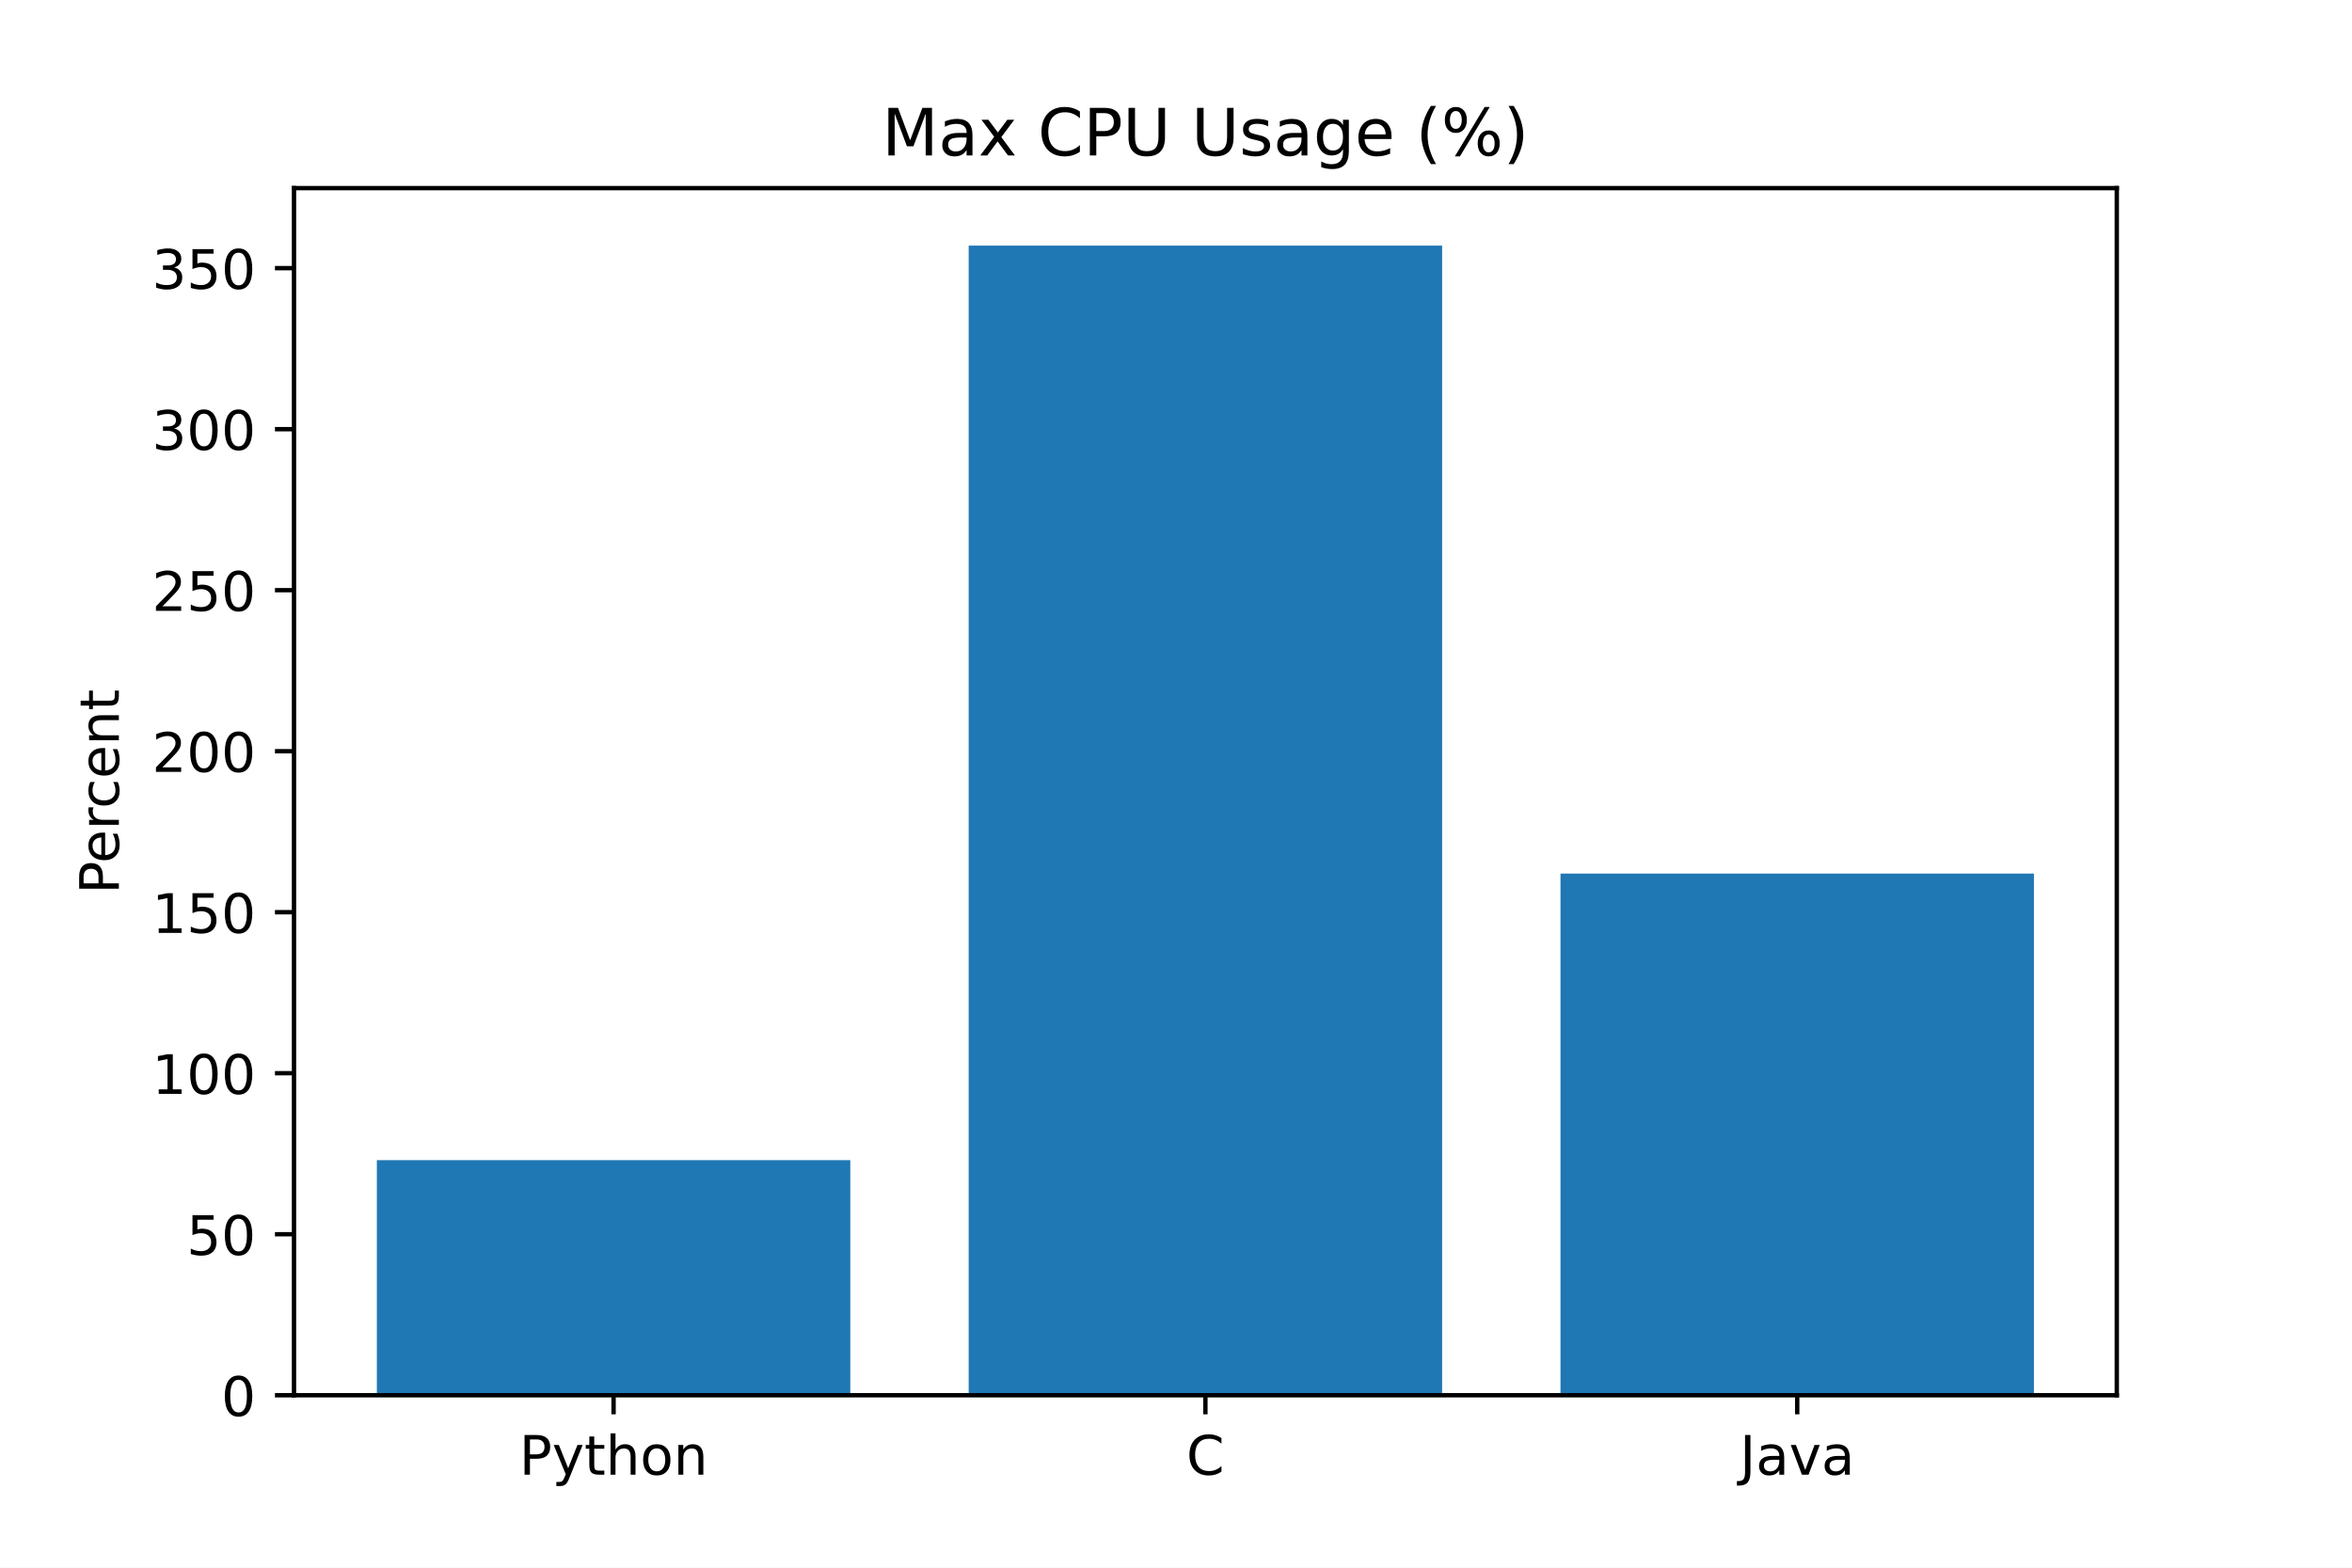
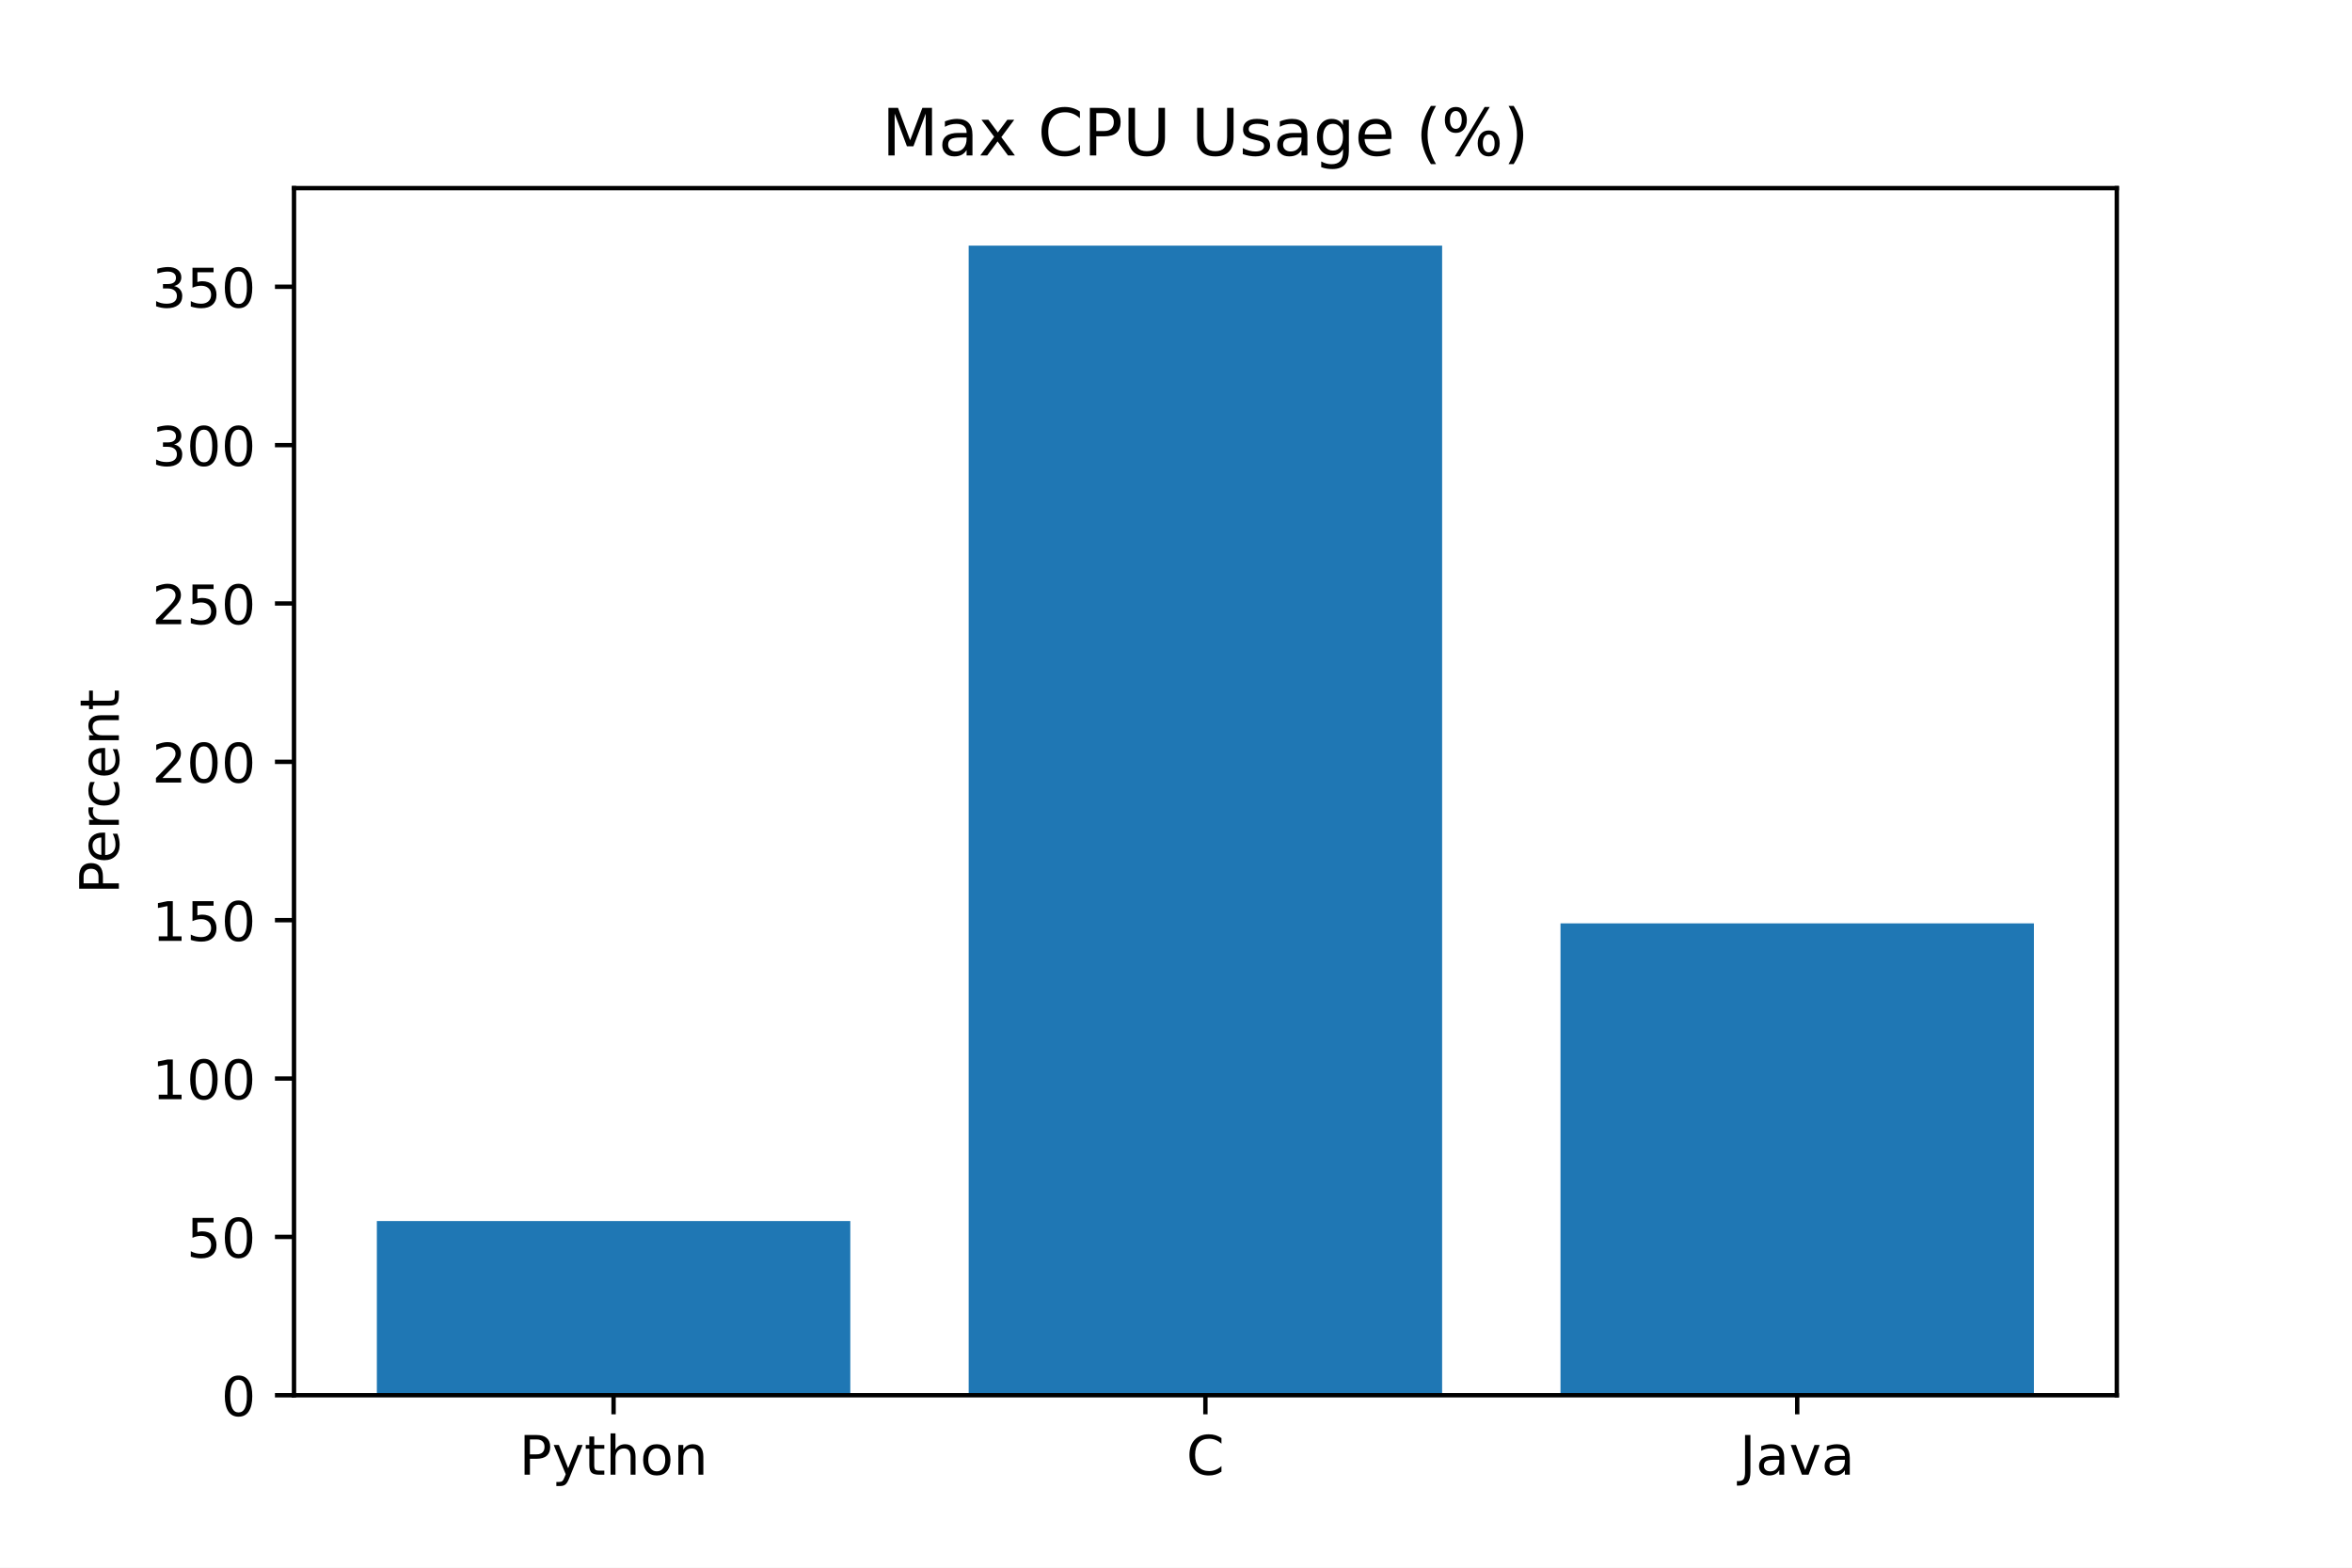
<svg xmlns="http://www.w3.org/2000/svg" xmlns:xlink="http://www.w3.org/1999/xlink" width="432pt" height="288pt" viewBox="0 0 432 288" version="1.1">
  <defs>
    <style type="text/css">*{stroke-linejoin: round; stroke-linecap: butt}</style>
  </defs>
  <g id="figure_1">
    <g id="patch_1">
      <path d="M 0 288  L 432 288  L 432 0  L 0 0  z " style="fill: #ffffff" />
    </g>
    <g id="axes_1">
      <g id="patch_2">
        <path d="M 54 256.32  L 388.8 256.32  L 388.8 34.56  L 54 34.56  z " style="fill: #ffffff" />
      </g>
      <g id="patch_3">
-         <path d="M 69.218 256.32  L 156.179 256.32  L 156.179 213.133  L 69.218 213.133  z " clip-path="url(#pf98f1c39ae)" style="fill: #1f77b4" />
+         <path d="M 69.218 256.32  L 156.179 256.32  L 156.179 224.32  L 69.218 224.32  z " clip-path="url(#p24faff3894)" style="fill: #1f77b4" />
      </g>
      <g id="patch_4">
-         <path d="M 177.919 256.32  L 264.881 256.32  L 264.881 45.12  L 177.919 45.12  z " clip-path="url(#pf98f1c39ae)" style="fill: #1f77b4" />
+         <path d="M 177.919 256.32  L 264.881 256.32  L 264.881 45.12  L 177.919 45.12  z " clip-path="url(#p24faff3894)" style="fill: #1f77b4" />
      </g>
      <g id="patch_5">
-         <path d="M 286.621 256.32  L 373.582 256.32  L 373.582 160.481  L 286.621 160.481  z " clip-path="url(#pf98f1c39ae)" style="fill: #1f77b4" />
+         <path d="M 286.621 256.32  L 373.582 256.32  L 373.582 169.629  L 286.621 169.629  z " clip-path="url(#p24faff3894)" style="fill: #1f77b4" />
      </g>
      <g id="matplotlib.axis_1">
        <g id="xtick_1">
          <g id="line2d_1">
            <defs>
-               <path id="m8007e7d732" d="M 0 0  L 0 3.5  " style="stroke: #000000; stroke-width: 0.8" />
+               <path id="m62e3ee5725" d="M 0 0  L 0 3.5  " style="stroke: #000000; stroke-width: 0.8" />
            </defs>
            <g>
-               <use xlink:href="#m8007e7d732" x="112.699" y="256.32" style="stroke: #000000; stroke-width: 0.8" />
+               <use xlink:href="#m62e3ee5725" x="112.699" y="256.32" style="stroke: #000000; stroke-width: 0.8" />
            </g>
          </g>
          <g id="text_1">
            <g transform="translate(95.36745 270.9184) scale(0.1 -0.1)">
              <defs>
                <path id="DejaVuSans-50" d="M 1259 4147  L 1259 2394  L 2053 2394  Q 2494 2394 2734 2622  Q 2975 2850 2975 3272  Q 2975 3691 2734 3919  Q 2494 4147 2053 4147  L 1259 4147  z M 628 4666  L 2053 4666  Q 2838 4666 3239 4311  Q 3641 3956 3641 3272  Q 3641 2581 3239 2228  Q 2838 1875 2053 1875  L 1259 1875  L 1259 0  L 628 0  L 628 4666  z " transform="scale(0.015625)" />
                <path id="DejaVuSans-79" d="M 2059 -325  Q 1816 -950 1584 -1140  Q 1353 -1331 966 -1331  L 506 -1331  L 506 -850  L 844 -850  Q 1081 -850 1212 -737  Q 1344 -625 1503 -206  L 1606 56  L 191 3500  L 800 3500  L 1894 763  L 2988 3500  L 3597 3500  L 2059 -325  z " transform="scale(0.015625)" />
                <path id="DejaVuSans-74" d="M 1172 4494  L 1172 3500  L 2356 3500  L 2356 3053  L 1172 3053  L 1172 1153  Q 1172 725 1289 603  Q 1406 481 1766 481  L 2356 481  L 2356 0  L 1766 0  Q 1100 0 847 248  Q 594 497 594 1153  L 594 3053  L 172 3053  L 172 3500  L 594 3500  L 594 4494  L 1172 4494  z " transform="scale(0.015625)" />
                <path id="DejaVuSans-68" d="M 3513 2113  L 3513 0  L 2938 0  L 2938 2094  Q 2938 2591 2744 2837  Q 2550 3084 2163 3084  Q 1697 3084 1428 2787  Q 1159 2491 1159 1978  L 1159 0  L 581 0  L 581 4863  L 1159 4863  L 1159 2956  Q 1366 3272 1645 3428  Q 1925 3584 2291 3584  Q 2894 3584 3203 3211  Q 3513 2838 3513 2113  z " transform="scale(0.015625)" />
                <path id="DejaVuSans-6f" d="M 1959 3097  Q 1497 3097 1228 2736  Q 959 2375 959 1747  Q 959 1119 1226 758  Q 1494 397 1959 397  Q 2419 397 2687 759  Q 2956 1122 2956 1747  Q 2956 2369 2687 2733  Q 2419 3097 1959 3097  z M 1959 3584  Q 2709 3584 3137 3096  Q 3566 2609 3566 1747  Q 3566 888 3137 398  Q 2709 -91 1959 -91  Q 1206 -91 779 398  Q 353 888 353 1747  Q 353 2609 779 3096  Q 1206 3584 1959 3584  z " transform="scale(0.015625)" />
                <path id="DejaVuSans-6e" d="M 3513 2113  L 3513 0  L 2938 0  L 2938 2094  Q 2938 2591 2744 2837  Q 2550 3084 2163 3084  Q 1697 3084 1428 2787  Q 1159 2491 1159 1978  L 1159 0  L 581 0  L 581 3500  L 1159 3500  L 1159 2956  Q 1366 3272 1645 3428  Q 1925 3584 2291 3584  Q 2894 3584 3203 3211  Q 3513 2838 3513 2113  z " transform="scale(0.015625)" />
              </defs>
              <use xlink:href="#DejaVuSans-50" />
              <use xlink:href="#DejaVuSans-79" transform="translate(60.30273 0)" />
              <use xlink:href="#DejaVuSans-74" transform="translate(119.4824 0)" />
              <use xlink:href="#DejaVuSans-68" transform="translate(158.6914 0)" />
              <use xlink:href="#DejaVuSans-6f" transform="translate(222.0703 0)" />
              <use xlink:href="#DejaVuSans-6e" transform="translate(283.252 0)" />
            </g>
          </g>
        </g>
        <g id="xtick_2">
          <g id="line2d_2">
            <g>
-               <use xlink:href="#m8007e7d732" x="221.4" y="256.32" style="stroke: #000000; stroke-width: 0.8" />
+               <use xlink:href="#m62e3ee5725" x="221.4" y="256.32" style="stroke: #000000; stroke-width: 0.8" />
            </g>
          </g>
          <g id="text_2">
            <g transform="translate(217.9086 270.9184) scale(0.1 -0.1)">
              <defs>
                <path id="DejaVuSans-43" d="M 4122 4306  L 4122 3641  Q 3803 3938 3442 4084  Q 3081 4231 2675 4231  Q 1875 4231 1450 3742  Q 1025 3253 1025 2328  Q 1025 1406 1450 917  Q 1875 428 2675 428  Q 3081 428 3442 575  Q 3803 722 4122 1019  L 4122 359  Q 3791 134 3420 21  Q 3050 -91 2638 -91  Q 1578 -91 968 557  Q 359 1206 359 2328  Q 359 3453 968 4101  Q 1578 4750 2638 4750  Q 3056 4750 3426 4639  Q 3797 4528 4122 4306  z " transform="scale(0.015625)" />
              </defs>
              <use xlink:href="#DejaVuSans-43" />
            </g>
          </g>
        </g>
        <g id="xtick_3">
          <g id="line2d_3">
            <g>
-               <use xlink:href="#m8007e7d732" x="330.101" y="256.32" style="stroke: #000000; stroke-width: 0.8" />
+               <use xlink:href="#m62e3ee5725" x="330.101" y="256.32" style="stroke: #000000; stroke-width: 0.8" />
            </g>
          </g>
          <g id="text_3">
            <g transform="translate(319.5388 270.9184) scale(0.1 -0.1)">
              <defs>
                <path id="DejaVuSans-4a" d="M 628 4666  L 1259 4666  L 1259 325  Q 1259 -519 939 -900  Q 619 -1281 -91 -1281  L -331 -1281  L -331 -750  L -134 -750  Q 284 -750 456 -515  Q 628 -281 628 325  L 628 4666  z " transform="scale(0.015625)" />
                <path id="DejaVuSans-61" d="M 2194 1759  Q 1497 1759 1228 1600  Q 959 1441 959 1056  Q 959 750 1161 570  Q 1363 391 1709 391  Q 2188 391 2477 730  Q 2766 1069 2766 1631  L 2766 1759  L 2194 1759  z M 3341 1997  L 3341 0  L 2766 0  L 2766 531  Q 2569 213 2275 61  Q 1981 -91 1556 -91  Q 1019 -91 701 211  Q 384 513 384 1019  Q 384 1609 779 1909  Q 1175 2209 1959 2209  L 2766 2209  L 2766 2266  Q 2766 2663 2505 2880  Q 2244 3097 1772 3097  Q 1472 3097 1187 3025  Q 903 2953 641 2809  L 641 3341  Q 956 3463 1253 3523  Q 1550 3584 1831 3584  Q 2591 3584 2966 3190  Q 3341 2797 3341 1997  z " transform="scale(0.015625)" />
                <path id="DejaVuSans-76" d="M 191 3500  L 800 3500  L 1894 563  L 2988 3500  L 3597 3500  L 2284 0  L 1503 0  L 191 3500  z " transform="scale(0.015625)" />
              </defs>
              <use xlink:href="#DejaVuSans-4a" />
              <use xlink:href="#DejaVuSans-61" transform="translate(29.49219 0)" />
              <use xlink:href="#DejaVuSans-76" transform="translate(90.77148 0)" />
              <use xlink:href="#DejaVuSans-61" transform="translate(149.9512 0)" />
            </g>
          </g>
        </g>
      </g>
      <g id="matplotlib.axis_2">
        <g id="ytick_1">
          <g id="line2d_4">
            <defs>
-               <path id="m963ee099ca" d="M 0 0  L -3.5 0  " style="stroke: #000000; stroke-width: 0.8" />
+               <path id="mf010d33dc9" d="M 0 0  L -3.5 0  " style="stroke: #000000; stroke-width: 0.8" />
            </defs>
            <g>
-               <use xlink:href="#m963ee099ca" x="54" y="256.32" style="stroke: #000000; stroke-width: 0.8" />
+               <use xlink:href="#mf010d33dc9" x="54" y="256.32" style="stroke: #000000; stroke-width: 0.8" />
            </g>
          </g>
          <g id="text_4">
            <g transform="translate(40.6375 260.1192) scale(0.1 -0.1)">
              <defs>
                <path id="DejaVuSans-30" d="M 2034 4250  Q 1547 4250 1301 3770  Q 1056 3291 1056 2328  Q 1056 1369 1301 889  Q 1547 409 2034 409  Q 2525 409 2770 889  Q 3016 1369 3016 2328  Q 3016 3291 2770 3770  Q 2525 4250 2034 4250  z M 2034 4750  Q 2819 4750 3233 4129  Q 3647 3509 3647 2328  Q 3647 1150 3233 529  Q 2819 -91 2034 -91  Q 1250 -91 836 529  Q 422 1150 422 2328  Q 422 3509 836 4129  Q 1250 4750 2034 4750  z " transform="scale(0.015625)" />
              </defs>
              <use xlink:href="#DejaVuSans-30" />
            </g>
          </g>
        </g>
        <g id="ytick_2">
          <g id="line2d_5">
            <g>
-               <use xlink:href="#m963ee099ca" x="54" y="226.74" style="stroke: #000000; stroke-width: 0.8" />
+               <use xlink:href="#mf010d33dc9" x="54" y="227.229" style="stroke: #000000; stroke-width: 0.8" />
            </g>
          </g>
          <g id="text_5">
-             <g transform="translate(34.275 230.5394) scale(0.1 -0.1)">
+             <g transform="translate(34.275 231.0283) scale(0.1 -0.1)">
              <defs>
                <path id="DejaVuSans-35" d="M 691 4666  L 3169 4666  L 3169 4134  L 1269 4134  L 1269 2991  Q 1406 3038 1543 3061  Q 1681 3084 1819 3084  Q 2600 3084 3056 2656  Q 3513 2228 3513 1497  Q 3513 744 3044 326  Q 2575 -91 1722 -91  Q 1428 -91 1123 -41  Q 819 9 494 109  L 494 744  Q 775 591 1075 516  Q 1375 441 1709 441  Q 2250 441 2565 725  Q 2881 1009 2881 1497  Q 2881 1984 2565 2268  Q 2250 2553 1709 2553  Q 1456 2553 1204 2497  Q 953 2441 691 2322  L 691 4666  z " transform="scale(0.015625)" />
              </defs>
              <use xlink:href="#DejaVuSans-35" />
              <use xlink:href="#DejaVuSans-30" transform="translate(63.62305 0)" />
            </g>
          </g>
        </g>
        <g id="ytick_3">
          <g id="line2d_6">
            <g>
-               <use xlink:href="#m963ee099ca" x="54" y="197.16" style="stroke: #000000; stroke-width: 0.8" />
+               <use xlink:href="#mf010d33dc9" x="54" y="198.138" style="stroke: #000000; stroke-width: 0.8" />
            </g>
          </g>
          <g id="text_6">
-             <g transform="translate(27.9125 200.9596) scale(0.1 -0.1)">
+             <g transform="translate(27.9125 201.9374) scale(0.1 -0.1)">
              <defs>
                <path id="DejaVuSans-31" d="M 794 531  L 1825 531  L 1825 4091  L 703 3866  L 703 4441  L 1819 4666  L 2450 4666  L 2450 531  L 3481 531  L 3481 0  L 794 0  L 794 531  z " transform="scale(0.015625)" />
              </defs>
              <use xlink:href="#DejaVuSans-31" />
              <use xlink:href="#DejaVuSans-30" transform="translate(63.62305 0)" />
              <use xlink:href="#DejaVuSans-30" transform="translate(127.2461 0)" />
            </g>
          </g>
        </g>
        <g id="ytick_4">
          <g id="line2d_7">
            <g>
-               <use xlink:href="#m963ee099ca" x="54" y="167.581" style="stroke: #000000; stroke-width: 0.8" />
+               <use xlink:href="#mf010d33dc9" x="54" y="169.047" style="stroke: #000000; stroke-width: 0.8" />
            </g>
          </g>
          <g id="text_7">
-             <g transform="translate(27.9125 171.3797) scale(0.1 -0.1)">
+             <g transform="translate(27.9125 172.8465) scale(0.1 -0.1)">
              <use xlink:href="#DejaVuSans-31" />
              <use xlink:href="#DejaVuSans-35" transform="translate(63.62305 0)" />
              <use xlink:href="#DejaVuSans-30" transform="translate(127.2461 0)" />
            </g>
          </g>
        </g>
        <g id="ytick_5">
          <g id="line2d_8">
            <g>
-               <use xlink:href="#m963ee099ca" x="54" y="138.001" style="stroke: #000000; stroke-width: 0.8" />
+               <use xlink:href="#mf010d33dc9" x="54" y="139.956" style="stroke: #000000; stroke-width: 0.8" />
            </g>
          </g>
          <g id="text_8">
-             <g transform="translate(27.9125 141.7999) scale(0.1 -0.1)">
+             <g transform="translate(27.9125 143.7556) scale(0.1 -0.1)">
              <defs>
                <path id="DejaVuSans-32" d="M 1228 531  L 3431 531  L 3431 0  L 469 0  L 469 531  Q 828 903 1448 1529  Q 2069 2156 2228 2338  Q 2531 2678 2651 2914  Q 2772 3150 2772 3378  Q 2772 3750 2511 3984  Q 2250 4219 1831 4219  Q 1534 4219 1204 4116  Q 875 4013 500 3803  L 500 4441  Q 881 4594 1212 4672  Q 1544 4750 1819 4750  Q 2544 4750 2975 4387  Q 3406 4025 3406 3419  Q 3406 3131 3298 2873  Q 3191 2616 2906 2266  Q 2828 2175 2409 1742  Q 1991 1309 1228 531  z " transform="scale(0.015625)" />
              </defs>
              <use xlink:href="#DejaVuSans-32" />
              <use xlink:href="#DejaVuSans-30" transform="translate(63.62305 0)" />
              <use xlink:href="#DejaVuSans-30" transform="translate(127.2461 0)" />
            </g>
          </g>
        </g>
        <g id="ytick_6">
          <g id="line2d_9">
            <g>
-               <use xlink:href="#m963ee099ca" x="54" y="108.421" style="stroke: #000000; stroke-width: 0.8" />
+               <use xlink:href="#mf010d33dc9" x="54" y="110.865" style="stroke: #000000; stroke-width: 0.8" />
            </g>
          </g>
          <g id="text_9">
-             <g transform="translate(27.9125 112.2201) scale(0.1 -0.1)">
+             <g transform="translate(27.9125 114.6647) scale(0.1 -0.1)">
              <use xlink:href="#DejaVuSans-32" />
              <use xlink:href="#DejaVuSans-35" transform="translate(63.62305 0)" />
              <use xlink:href="#DejaVuSans-30" transform="translate(127.2461 0)" />
            </g>
          </g>
        </g>
        <g id="ytick_7">
          <g id="line2d_10">
            <g>
-               <use xlink:href="#m963ee099ca" x="54" y="78.841" style="stroke: #000000; stroke-width: 0.8" />
+               <use xlink:href="#mf010d33dc9" x="54" y="81.775" style="stroke: #000000; stroke-width: 0.8" />
            </g>
          </g>
          <g id="text_10">
-             <g transform="translate(27.9125 82.64023) scale(0.1 -0.1)">
+             <g transform="translate(27.9125 85.57376) scale(0.1 -0.1)">
              <defs>
                <path id="DejaVuSans-33" d="M 2597 2516  Q 3050 2419 3304 2112  Q 3559 1806 3559 1356  Q 3559 666 3084 287  Q 2609 -91 1734 -91  Q 1441 -91 1130 -33  Q 819 25 488 141  L 488 750  Q 750 597 1062 519  Q 1375 441 1716 441  Q 2309 441 2620 675  Q 2931 909 2931 1356  Q 2931 1769 2642 2001  Q 2353 2234 1838 2234  L 1294 2234  L 1294 2753  L 1863 2753  Q 2328 2753 2575 2939  Q 2822 3125 2822 3475  Q 2822 3834 2567 4026  Q 2313 4219 1838 4219  Q 1578 4219 1281 4162  Q 984 4106 628 3988  L 628 4550  Q 988 4650 1302 4700  Q 1616 4750 1894 4750  Q 2613 4750 3031 4423  Q 3450 4097 3450 3541  Q 3450 3153 3228 2886  Q 3006 2619 2597 2516  z " transform="scale(0.015625)" />
              </defs>
              <use xlink:href="#DejaVuSans-33" />
              <use xlink:href="#DejaVuSans-30" transform="translate(63.62305 0)" />
              <use xlink:href="#DejaVuSans-30" transform="translate(127.2461 0)" />
            </g>
          </g>
        </g>
        <g id="ytick_8">
          <g id="line2d_11">
            <g>
-               <use xlink:href="#m963ee099ca" x="54" y="49.261" style="stroke: #000000; stroke-width: 0.8" />
+               <use xlink:href="#mf010d33dc9" x="54" y="52.684" style="stroke: #000000; stroke-width: 0.8" />
            </g>
          </g>
          <g id="text_11">
-             <g transform="translate(27.9125 53.06039) scale(0.1 -0.1)">
+             <g transform="translate(27.9125 56.48286) scale(0.1 -0.1)">
              <use xlink:href="#DejaVuSans-33" />
              <use xlink:href="#DejaVuSans-35" transform="translate(63.62305 0)" />
              <use xlink:href="#DejaVuSans-30" transform="translate(127.2461 0)" />
            </g>
          </g>
        </g>
        <g id="text_12">
          <g transform="translate(21.83281 164.2478) rotate(-90) scale(0.1 -0.1)">
            <defs>
              <path id="DejaVuSans-65" d="M 3597 1894  L 3597 1613  L 953 1613  Q 991 1019 1311 708  Q 1631 397 2203 397  Q 2534 397 2845 478  Q 3156 559 3463 722  L 3463 178  Q 3153 47 2828 -22  Q 2503 -91 2169 -91  Q 1331 -91 842 396  Q 353 884 353 1716  Q 353 2575 817 3079  Q 1281 3584 2069 3584  Q 2775 3584 3186 3129  Q 3597 2675 3597 1894  z M 3022 2063  Q 3016 2534 2758 2815  Q 2500 3097 2075 3097  Q 1594 3097 1305 2825  Q 1016 2553 972 2059  L 3022 2063  z " transform="scale(0.015625)" />
              <path id="DejaVuSans-72" d="M 2631 2963  Q 2534 3019 2420 3045  Q 2306 3072 2169 3072  Q 1681 3072 1420 2755  Q 1159 2438 1159 1844  L 1159 0  L 581 0  L 581 3500  L 1159 3500  L 1159 2956  Q 1341 3275 1631 3429  Q 1922 3584 2338 3584  Q 2397 3584 2469 3576  Q 2541 3569 2628 3553  L 2631 2963  z " transform="scale(0.015625)" />
              <path id="DejaVuSans-63" d="M 3122 3366  L 3122 2828  Q 2878 2963 2633 3030  Q 2388 3097 2138 3097  Q 1578 3097 1268 2742  Q 959 2388 959 1747  Q 959 1106 1268 751  Q 1578 397 2138 397  Q 2388 397 2633 464  Q 2878 531 3122 666  L 3122 134  Q 2881 22 2623 -34  Q 2366 -91 2075 -91  Q 1284 -91 818 406  Q 353 903 353 1747  Q 353 2603 823 3093  Q 1294 3584 2113 3584  Q 2378 3584 2631 3529  Q 2884 3475 3122 3366  z " transform="scale(0.015625)" />
            </defs>
            <use xlink:href="#DejaVuSans-50" />
            <use xlink:href="#DejaVuSans-65" transform="translate(56.67773 0)" />
            <use xlink:href="#DejaVuSans-72" transform="translate(118.2012 0)" />
            <use xlink:href="#DejaVuSans-63" transform="translate(157.0645 0)" />
            <use xlink:href="#DejaVuSans-65" transform="translate(212.0449 0)" />
            <use xlink:href="#DejaVuSans-6e" transform="translate(273.5684 0)" />
            <use xlink:href="#DejaVuSans-74" transform="translate(336.9473 0)" />
          </g>
        </g>
      </g>
      <g id="patch_6">
        <path d="M 54 256.32  L 54 34.56  " style="fill: none; stroke: #000000; stroke-width: 0.8; stroke-linejoin: miter; stroke-linecap: square" />
      </g>
      <g id="patch_7">
        <path d="M 388.8 256.32  L 388.8 34.56  " style="fill: none; stroke: #000000; stroke-width: 0.8; stroke-linejoin: miter; stroke-linecap: square" />
      </g>
      <g id="patch_8">
        <path d="M 54 256.32  L 388.8 256.32  " style="fill: none; stroke: #000000; stroke-width: 0.8; stroke-linejoin: miter; stroke-linecap: square" />
      </g>
      <g id="patch_9">
        <path d="M 54 34.56  L 388.8 34.56  " style="fill: none; stroke: #000000; stroke-width: 0.8; stroke-linejoin: miter; stroke-linecap: square" />
      </g>
      <g id="text_13">
        <g transform="translate(161.9981 28.56) scale(0.12 -0.12)">
          <defs>
            <path id="DejaVuSans-4d" d="M 628 4666  L 1569 4666  L 2759 1491  L 3956 4666  L 4897 4666  L 4897 0  L 4281 0  L 4281 4097  L 3078 897  L 2444 897  L 1241 4097  L 1241 0  L 628 0  L 628 4666  z " transform="scale(0.015625)" />
            <path id="DejaVuSans-78" d="M 3513 3500  L 2247 1797  L 3578 0  L 2900 0  L 1881 1375  L 863 0  L 184 0  L 1544 1831  L 300 3500  L 978 3500  L 1906 2253  L 2834 3500  L 3513 3500  z " transform="scale(0.015625)" />
            <path id="DejaVuSans-20" transform="scale(0.015625)" />
            <path id="DejaVuSans-55" d="M 556 4666  L 1191 4666  L 1191 1831  Q 1191 1081 1462 751  Q 1734 422 2344 422  Q 2950 422 3222 751  Q 3494 1081 3494 1831  L 3494 4666  L 4128 4666  L 4128 1753  Q 4128 841 3676 375  Q 3225 -91 2344 -91  Q 1459 -91 1007 375  Q 556 841 556 1753  L 556 4666  z " transform="scale(0.015625)" />
            <path id="DejaVuSans-73" d="M 2834 3397  L 2834 2853  Q 2591 2978 2328 3040  Q 2066 3103 1784 3103  Q 1356 3103 1142 2972  Q 928 2841 928 2578  Q 928 2378 1081 2264  Q 1234 2150 1697 2047  L 1894 2003  Q 2506 1872 2764 1633  Q 3022 1394 3022 966  Q 3022 478 2636 193  Q 2250 -91 1575 -91  Q 1294 -91 989 -36  Q 684 19 347 128  L 347 722  Q 666 556 975 473  Q 1284 391 1588 391  Q 1994 391 2212 530  Q 2431 669 2431 922  Q 2431 1156 2273 1281  Q 2116 1406 1581 1522  L 1381 1569  Q 847 1681 609 1914  Q 372 2147 372 2553  Q 372 3047 722 3315  Q 1072 3584 1716 3584  Q 2034 3584 2315 3537  Q 2597 3491 2834 3397  z " transform="scale(0.015625)" />
            <path id="DejaVuSans-67" d="M 2906 1791  Q 2906 2416 2648 2759  Q 2391 3103 1925 3103  Q 1463 3103 1205 2759  Q 947 2416 947 1791  Q 947 1169 1205 825  Q 1463 481 1925 481  Q 2391 481 2648 825  Q 2906 1169 2906 1791  z M 3481 434  Q 3481 -459 3084 -895  Q 2688 -1331 1869 -1331  Q 1566 -1331 1297 -1286  Q 1028 -1241 775 -1147  L 775 -588  Q 1028 -725 1275 -790  Q 1522 -856 1778 -856  Q 2344 -856 2625 -561  Q 2906 -266 2906 331  L 2906 616  Q 2728 306 2450 153  Q 2172 0 1784 0  Q 1141 0 747 490  Q 353 981 353 1791  Q 353 2603 747 3093  Q 1141 3584 1784 3584  Q 2172 3584 2450 3431  Q 2728 3278 2906 2969  L 2906 3500  L 3481 3500  L 3481 434  z " transform="scale(0.015625)" />
            <path id="DejaVuSans-28" d="M 1984 4856  Q 1566 4138 1362 3434  Q 1159 2731 1159 2009  Q 1159 1288 1364 580  Q 1569 -128 1984 -844  L 1484 -844  Q 1016 -109 783 600  Q 550 1309 550 2009  Q 550 2706 781 3412  Q 1013 4119 1484 4856  L 1984 4856  z " transform="scale(0.015625)" />
            <path id="DejaVuSans-25" d="M 4653 2053  Q 4381 2053 4226 1822  Q 4072 1591 4072 1178  Q 4072 772 4226 539  Q 4381 306 4653 306  Q 4919 306 5073 539  Q 5228 772 5228 1178  Q 5228 1588 5073 1820  Q 4919 2053 4653 2053  z M 4653 2450  Q 5147 2450 5437 2106  Q 5728 1763 5728 1178  Q 5728 594 5436 251  Q 5144 -91 4653 -91  Q 4153 -91 3862 251  Q 3572 594 3572 1178  Q 3572 1766 3864 2108  Q 4156 2450 4653 2450  z M 1428 4353  Q 1159 4353 1004 4120  Q 850 3888 850 3481  Q 850 3069 1003 2837  Q 1156 2606 1428 2606  Q 1700 2606 1854 2837  Q 2009 3069 2009 3481  Q 2009 3884 1853 4118  Q 1697 4353 1428 4353  z M 4250 4750  L 4750 4750  L 1831 -91  L 1331 -91  L 4250 4750  z M 1428 4750  Q 1922 4750 2215 4408  Q 2509 4066 2509 3481  Q 2509 2891 2217 2550  Q 1925 2209 1428 2209  Q 931 2209 642 2551  Q 353 2894 353 3481  Q 353 4063 643 4406  Q 934 4750 1428 4750  z " transform="scale(0.015625)" />
            <path id="DejaVuSans-29" d="M 513 4856  L 1013 4856  Q 1481 4119 1714 3412  Q 1947 2706 1947 2009  Q 1947 1309 1714 600  Q 1481 -109 1013 -844  L 513 -844  Q 928 -128 1133 580  Q 1338 1288 1338 2009  Q 1338 2731 1133 3434  Q 928 4138 513 4856  z " transform="scale(0.015625)" />
          </defs>
          <use xlink:href="#DejaVuSans-4d" />
          <use xlink:href="#DejaVuSans-61" transform="translate(86.2793 0)" />
          <use xlink:href="#DejaVuSans-78" transform="translate(147.5586 0)" />
          <use xlink:href="#DejaVuSans-20" transform="translate(206.7383 0)" />
          <use xlink:href="#DejaVuSans-43" transform="translate(238.5254 0)" />
          <use xlink:href="#DejaVuSans-50" transform="translate(308.3496 0)" />
          <use xlink:href="#DejaVuSans-55" transform="translate(368.6523 0)" />
          <use xlink:href="#DejaVuSans-20" transform="translate(441.8457 0)" />
          <use xlink:href="#DejaVuSans-55" transform="translate(473.6328 0)" />
          <use xlink:href="#DejaVuSans-73" transform="translate(546.8262 0)" />
          <use xlink:href="#DejaVuSans-61" transform="translate(598.9258 0)" />
          <use xlink:href="#DejaVuSans-67" transform="translate(660.2051 0)" />
          <use xlink:href="#DejaVuSans-65" transform="translate(723.6816 0)" />
          <use xlink:href="#DejaVuSans-20" transform="translate(785.2051 0)" />
          <use xlink:href="#DejaVuSans-28" transform="translate(816.9922 0)" />
          <use xlink:href="#DejaVuSans-25" transform="translate(856.0059 0)" />
          <use xlink:href="#DejaVuSans-29" transform="translate(951.0254 0)" />
        </g>
      </g>
    </g>
  </g>
  <defs>
-     <clipPath id="pf98f1c39ae">
+     <clipPath id="p24faff3894">
      <rect x="54" y="34.56" width="334.8" height="221.76" />
    </clipPath>
  </defs>
</svg>
